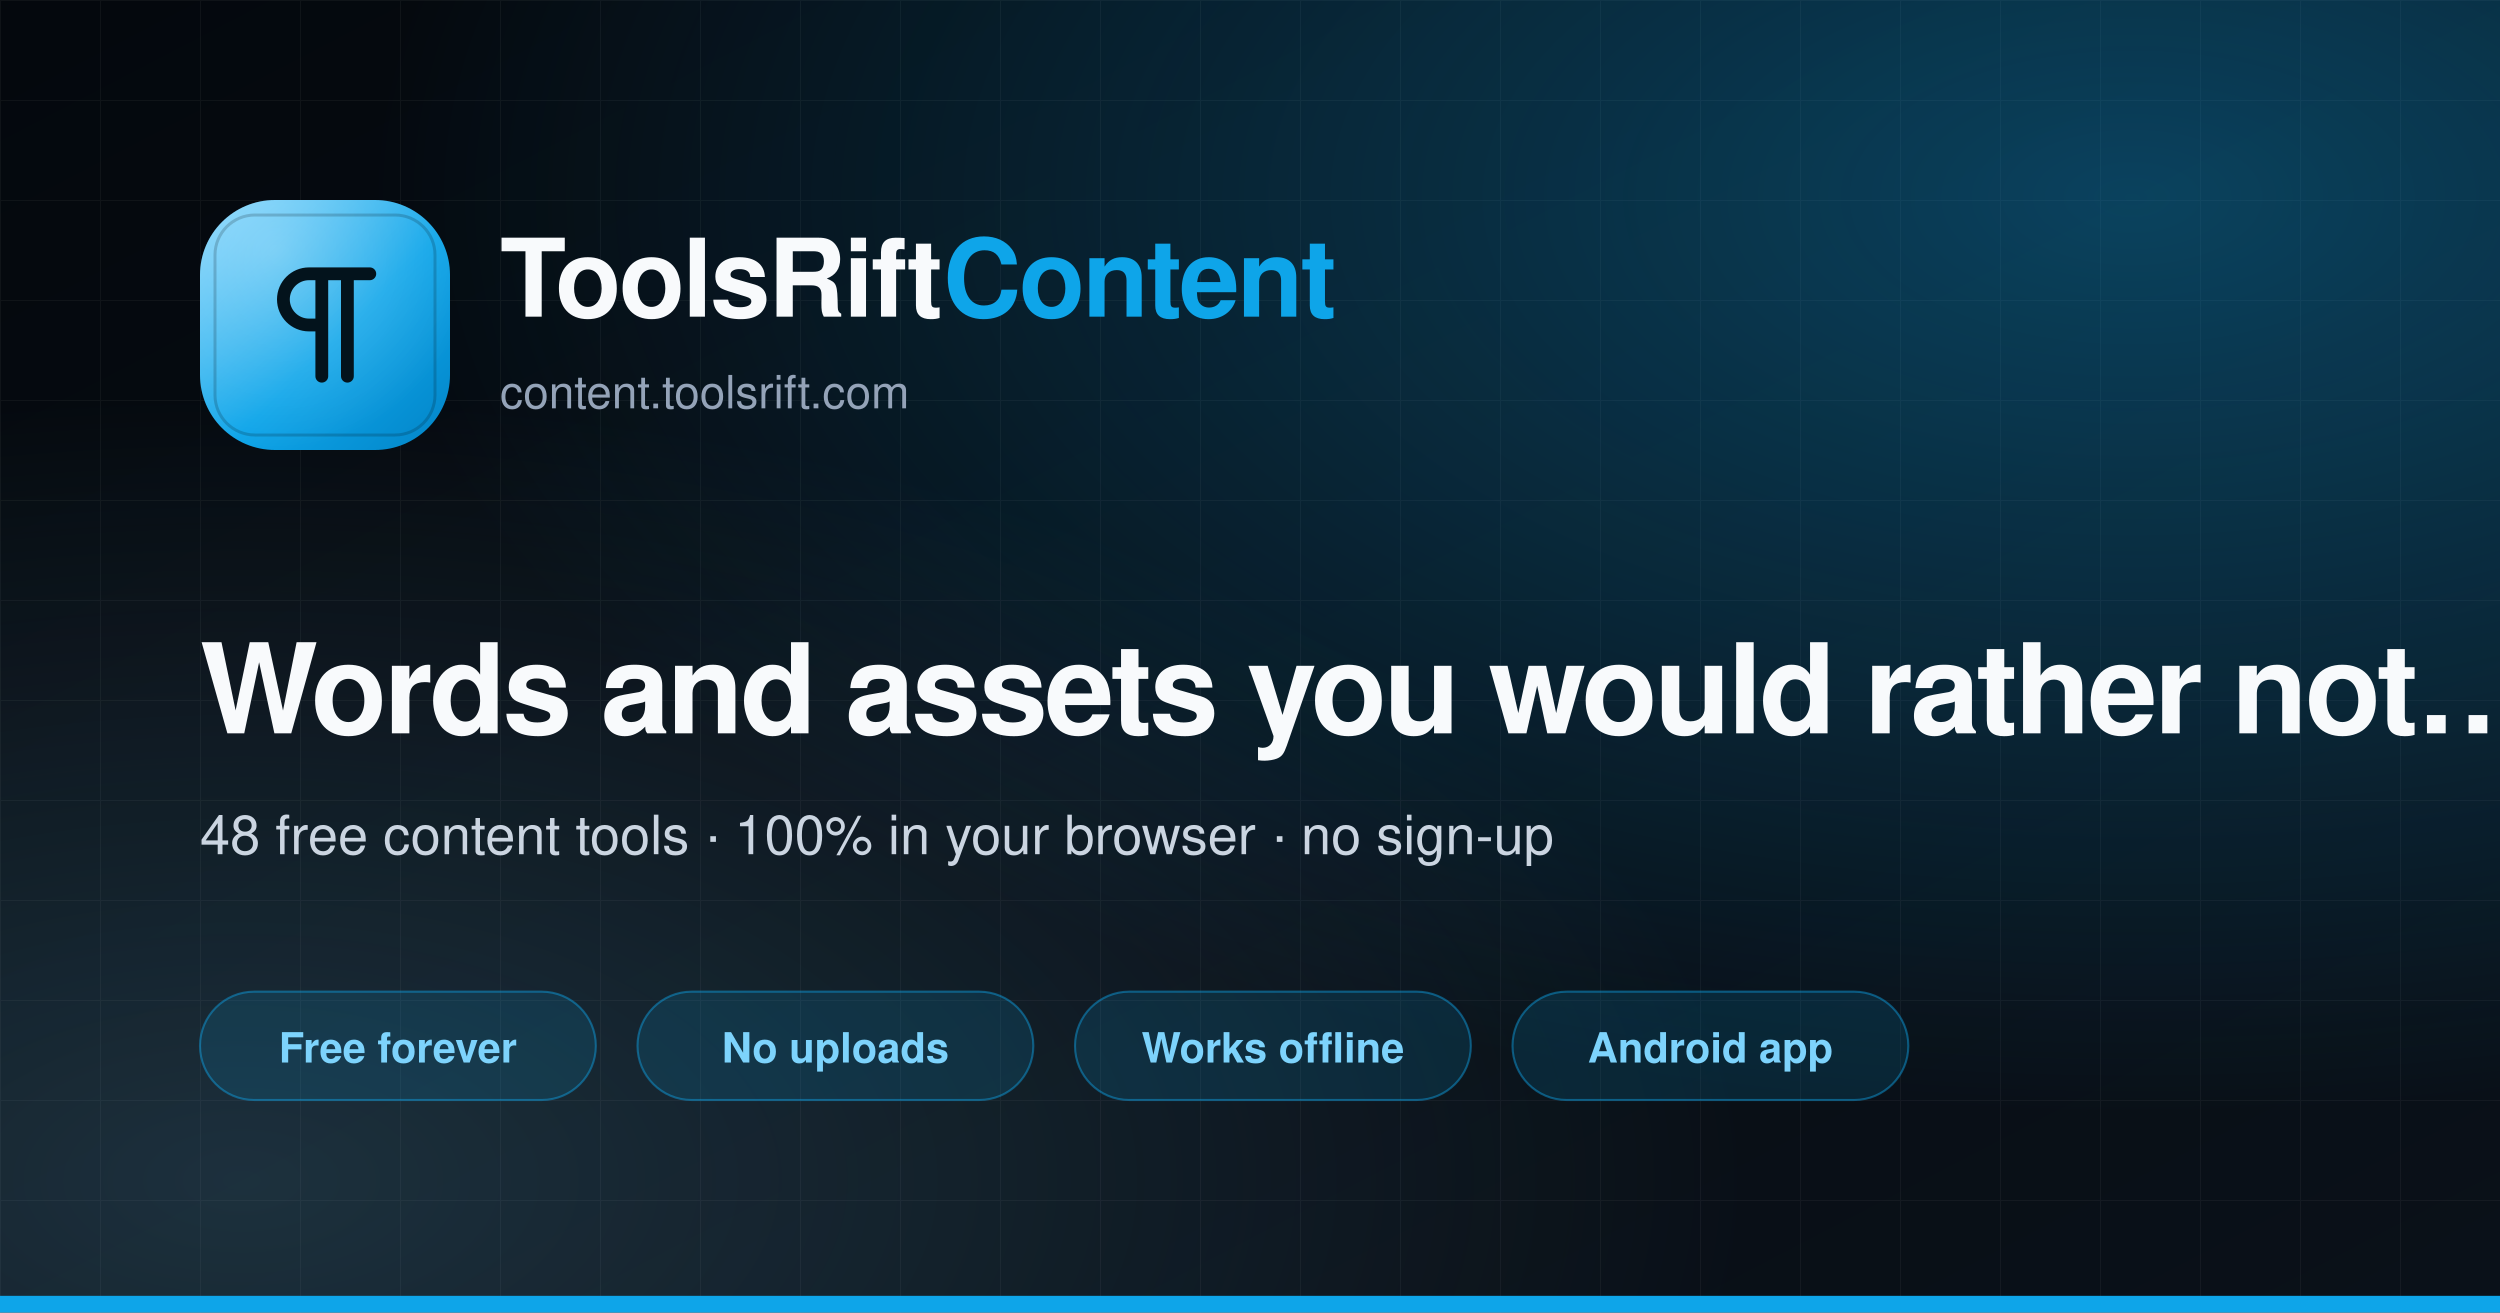
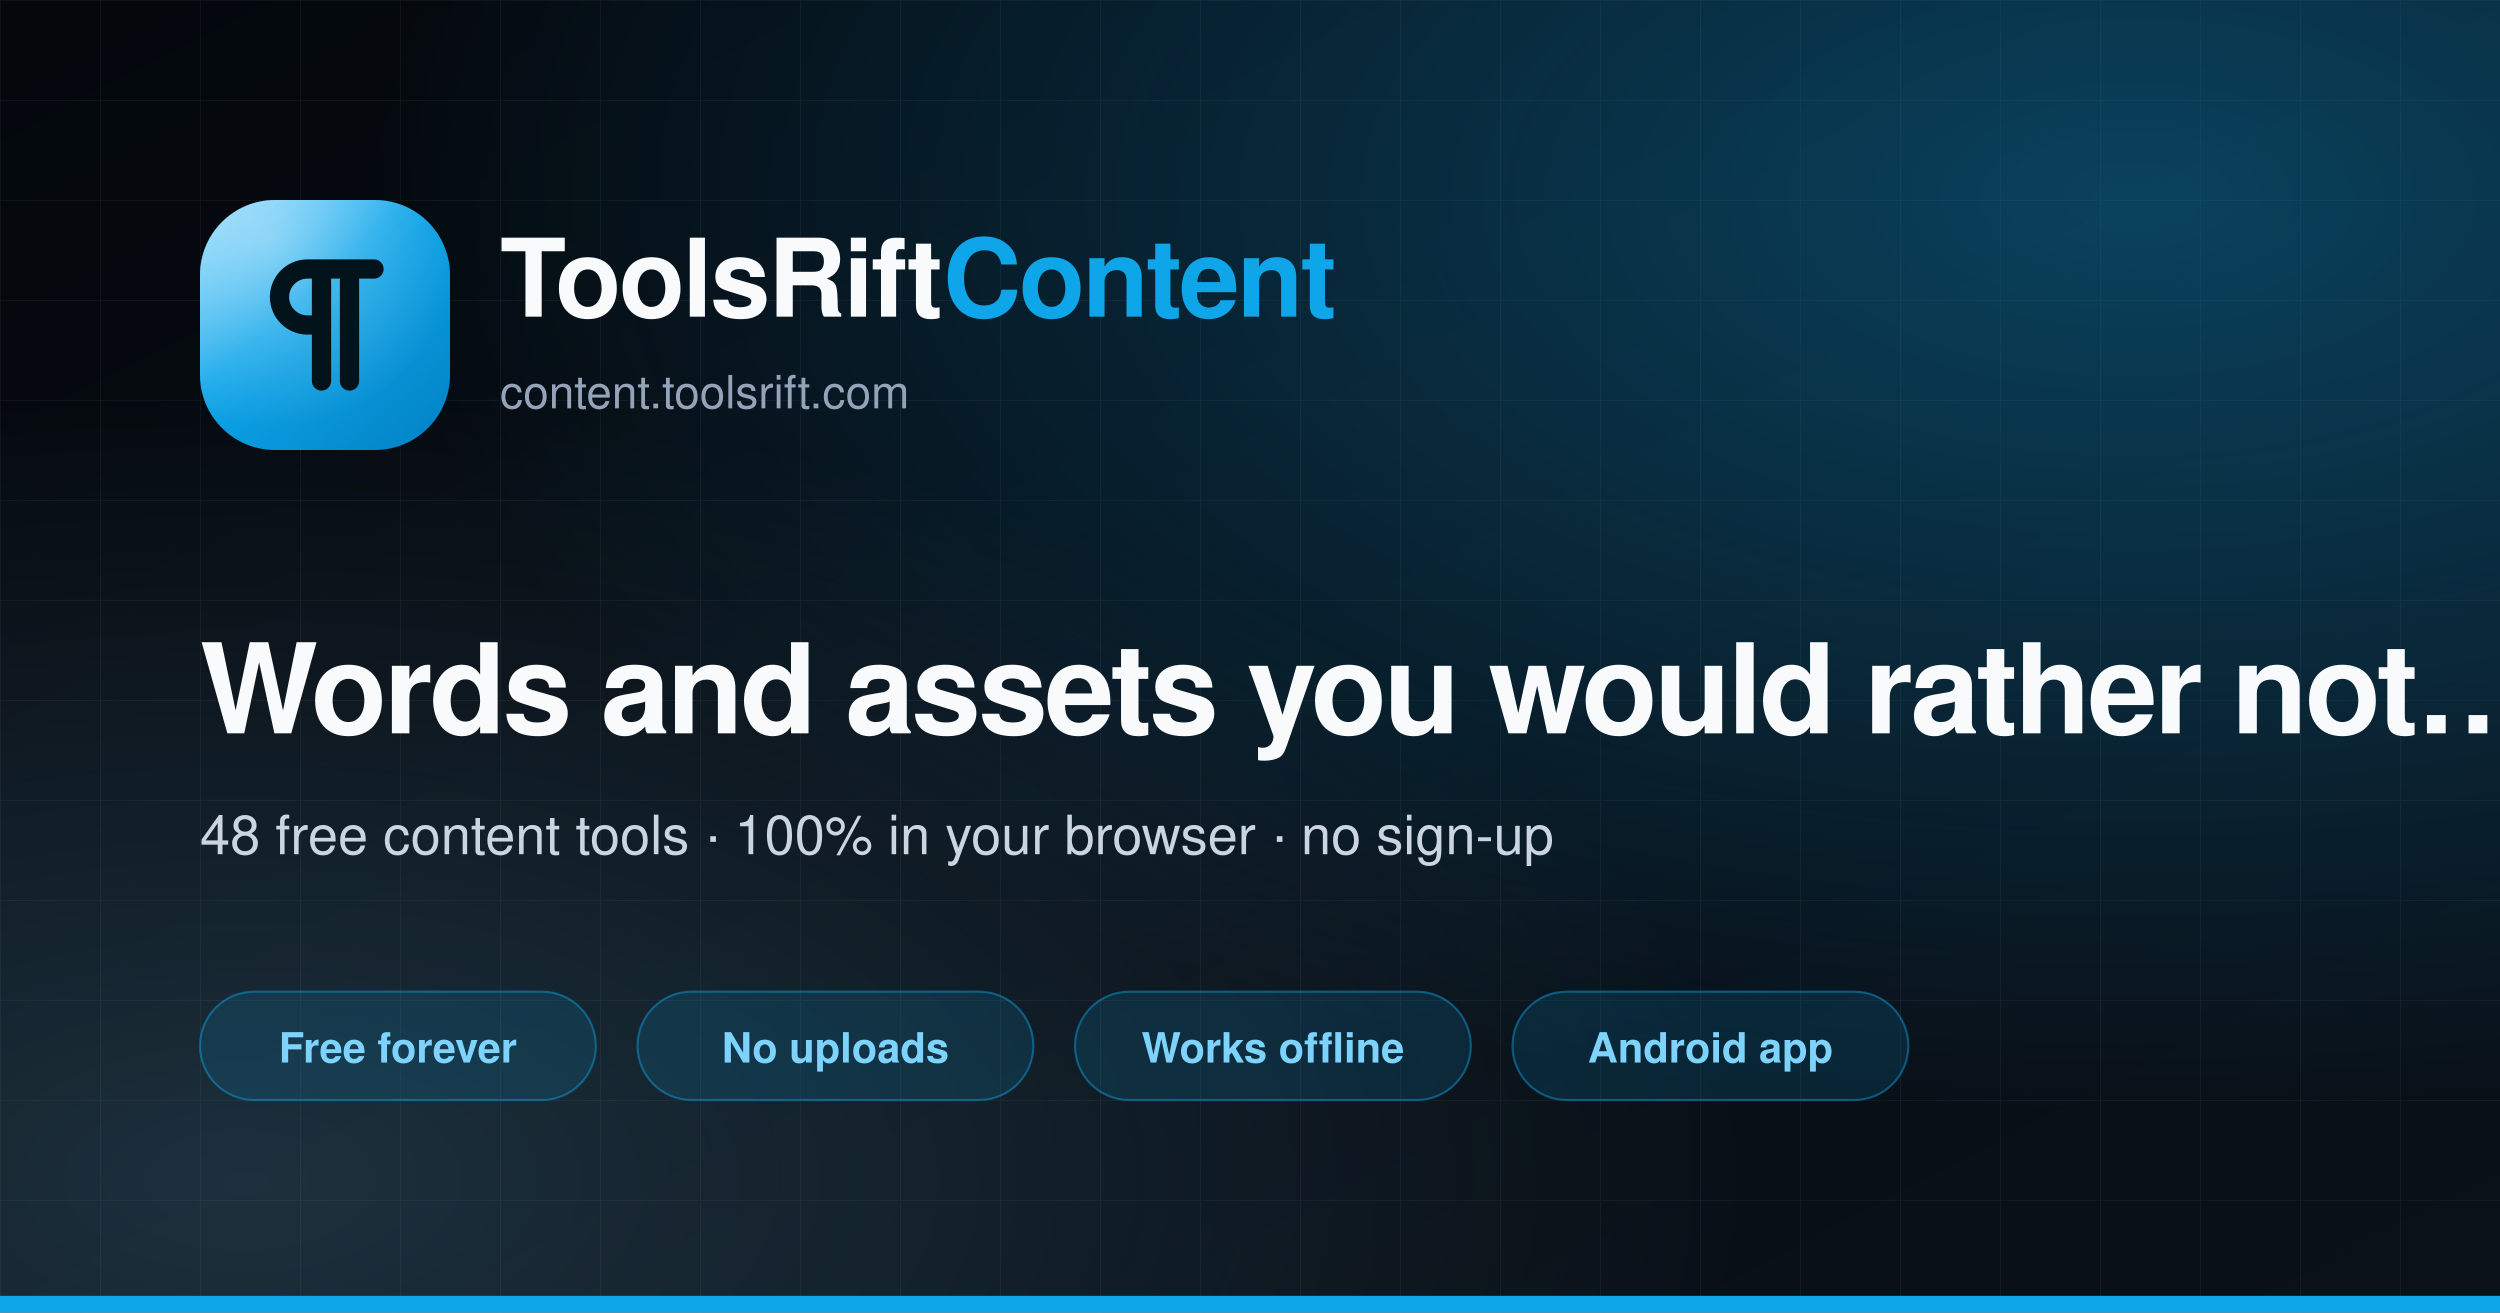
<svg xmlns="http://www.w3.org/2000/svg" viewBox="0 0 1200 630" width="1200" height="630">
  <defs>
    <linearGradient id="bg" x1="0" y1="0" x2="1" y2="1">
      <stop offset="0" stop-color="#04080D" />
      <stop offset="1" stop-color="#0A1119" />
    </linearGradient>
    <radialGradient id="glow" cx="0.85" cy="0.15" r="0.7">
      <stop offset="0" stop-color="#0EA5E9" stop-opacity="0.35" />
      <stop offset="1" stop-color="#0EA5E9" stop-opacity="0" />
    </radialGradient>
    <radialGradient id="glow2" cx="0.1" cy="0.9" r="0.6">
      <stop offset="0" stop-color="#7DD3FC" stop-opacity="0.18" />
      <stop offset="1" stop-color="#7DD3FC" stop-opacity="0" />
    </radialGradient>
    <pattern id="grid" width="48" height="48" patternUnits="userSpaceOnUse">
      <path d="M48 0H0v48" fill="none" stroke="#fff" stroke-opacity="0.045" />
    </pattern>
  </defs>
  <rect width="1200" height="630" fill="url(#bg)" />
  <rect width="1200" height="630" fill="url(#grid)" />
  <rect width="1200" height="630" fill="url(#glow)" />
  <rect width="1200" height="630" fill="url(#glow2)" />
  <g transform="translate(96 96)">
    <defs>
-       <linearGradient id="og-g" x1="0" y1="0" x2="1" y2="1">
+       <linearGradient id="og-g" x1="0" y1="0" x2="0.9" y2="1">
        <stop offset="0" stop-color="#7DD3FC" />
-         <stop offset="0.55" stop-color="#0EA5E9" />
+         <stop offset="0.42" stop-color="#0EA5E9" />
        <stop offset="1" stop-color="#0284C7" />
      </linearGradient>
-       <radialGradient id="og-hl" cx="0.3" cy="0.2" r="0.8">
-         <stop offset="0" stop-color="#fff" stop-opacity="0.28" />
+       <radialGradient id="og-hl" cx="0.28" cy="0.16" r="0.75">
+         <stop offset="0" stop-color="#fff" stop-opacity="0.34" />
        <stop offset="1" stop-color="#fff" stop-opacity="0" />
      </radialGradient>
+       <linearGradient id="og-sheen" x1="0" y1="0" x2="1" y2="1">
+         <stop offset="0" stop-color="#fff" stop-opacity="0.16" />
+         <stop offset="0.5" stop-color="#fff" stop-opacity="0" />
+       </linearGradient>
      <clipPath id="og-c">
        <rect width="120" height="120" rx="36.0" />
      </clipPath>
    </defs>
    <g clip-path="url(#og-c)">
      <rect width="120" height="120" fill="url(#og-g)" />
      <rect width="120" height="120" fill="url(#og-hl)" />
-       <rect x="7.2" y="7.2" width="105.6" height="105.6" rx="19.2" fill="none" stroke="#04080D" stroke-opacity="0.18" stroke-width="1.44" />
+       <rect width="120" height="120" fill="url(#og-sheen)" />
    </g>
-     <g transform="translate(21.60 21.60) scale(0.768)" color="#03131C">
-       <path d="M64 18v64M48 18v64M48 18H40a16 16 0 0 0 0 32h8M48 18h30" fill="none" stroke="currentColor" stroke-width="8" stroke-linecap="round" stroke-linejoin="round" />
+     <g transform="translate(18.00 18.00) scale(0.84)" color="#03131C">
+       <path d="M64 18v64M48 18v64M48 18H40a16 16 0 0 0 0 32h8M48 18h30" fill="none" stroke="currentColor" stroke-width="11" stroke-linecap="round" stroke-linejoin="round" />
    </g>
  </g>
  <text x="240" y="152" font-family="Sora, 'Segoe UI', system-ui, -apple-system, Helvetica, Arial, sans-serif" font-weight="800" font-size="52" letter-spacing="-1.2" fill="#F8FAFC">ToolsRift<tspan fill="#0EA5E9"> Content</tspan>
  </text>
  <text x="240" y="196" font-family="Sora, 'Segoe UI', system-ui, -apple-system, Helvetica, Arial, sans-serif" font-weight="500" font-size="22" fill="#94A3B8">content.toolsrift.com</text>
  <text x="96" y="352" font-family="Sora, 'Segoe UI', system-ui, -apple-system, Helvetica, Arial, sans-serif" font-weight="800" font-size="60" letter-spacing="-1.5" fill="#F8FAFC">Words and assets you would rather not…</text>
  <text x="96" y="410" font-family="Sora, 'Segoe UI', system-ui, -apple-system, Helvetica, Arial, sans-serif" font-weight="500" font-size="26" fill="#CBD5E1">48 free content tools · 100% in your browser · no sign-up</text>
  <g transform="translate(96 476)">
    <rect x="0" y="0" width="190" height="52" rx="26" fill="#0EA5E9" fill-opacity="0.14" stroke="#0EA5E9" stroke-opacity="0.45" />
    <text x="95" y="34" text-anchor="middle" font-family="Sora, 'Segoe UI', system-ui, -apple-system, Helvetica, Arial, sans-serif" font-weight="700" font-size="20" fill="#7DD3FC">Free forever</text>
    <rect x="210" y="0" width="190" height="52" rx="26" fill="#0EA5E9" fill-opacity="0.14" stroke="#0EA5E9" stroke-opacity="0.45" />
    <text x="305" y="34" text-anchor="middle" font-family="Sora, 'Segoe UI', system-ui, -apple-system, Helvetica, Arial, sans-serif" font-weight="700" font-size="20" fill="#7DD3FC">No uploads</text>
    <rect x="420" y="0" width="190" height="52" rx="26" fill="#0EA5E9" fill-opacity="0.14" stroke="#0EA5E9" stroke-opacity="0.45" />
    <text x="515" y="34" text-anchor="middle" font-family="Sora, 'Segoe UI', system-ui, -apple-system, Helvetica, Arial, sans-serif" font-weight="700" font-size="20" fill="#7DD3FC">Works offline</text>
    <rect x="630" y="0" width="190" height="52" rx="26" fill="#0EA5E9" fill-opacity="0.14" stroke="#0EA5E9" stroke-opacity="0.45" />
    <text x="725" y="34" text-anchor="middle" font-family="Sora, 'Segoe UI', system-ui, -apple-system, Helvetica, Arial, sans-serif" font-weight="700" font-size="20" fill="#7DD3FC">Android app</text>
  </g>
  <rect x="0" y="622" width="1200" height="8" fill="#0EA5E9" />
</svg>
